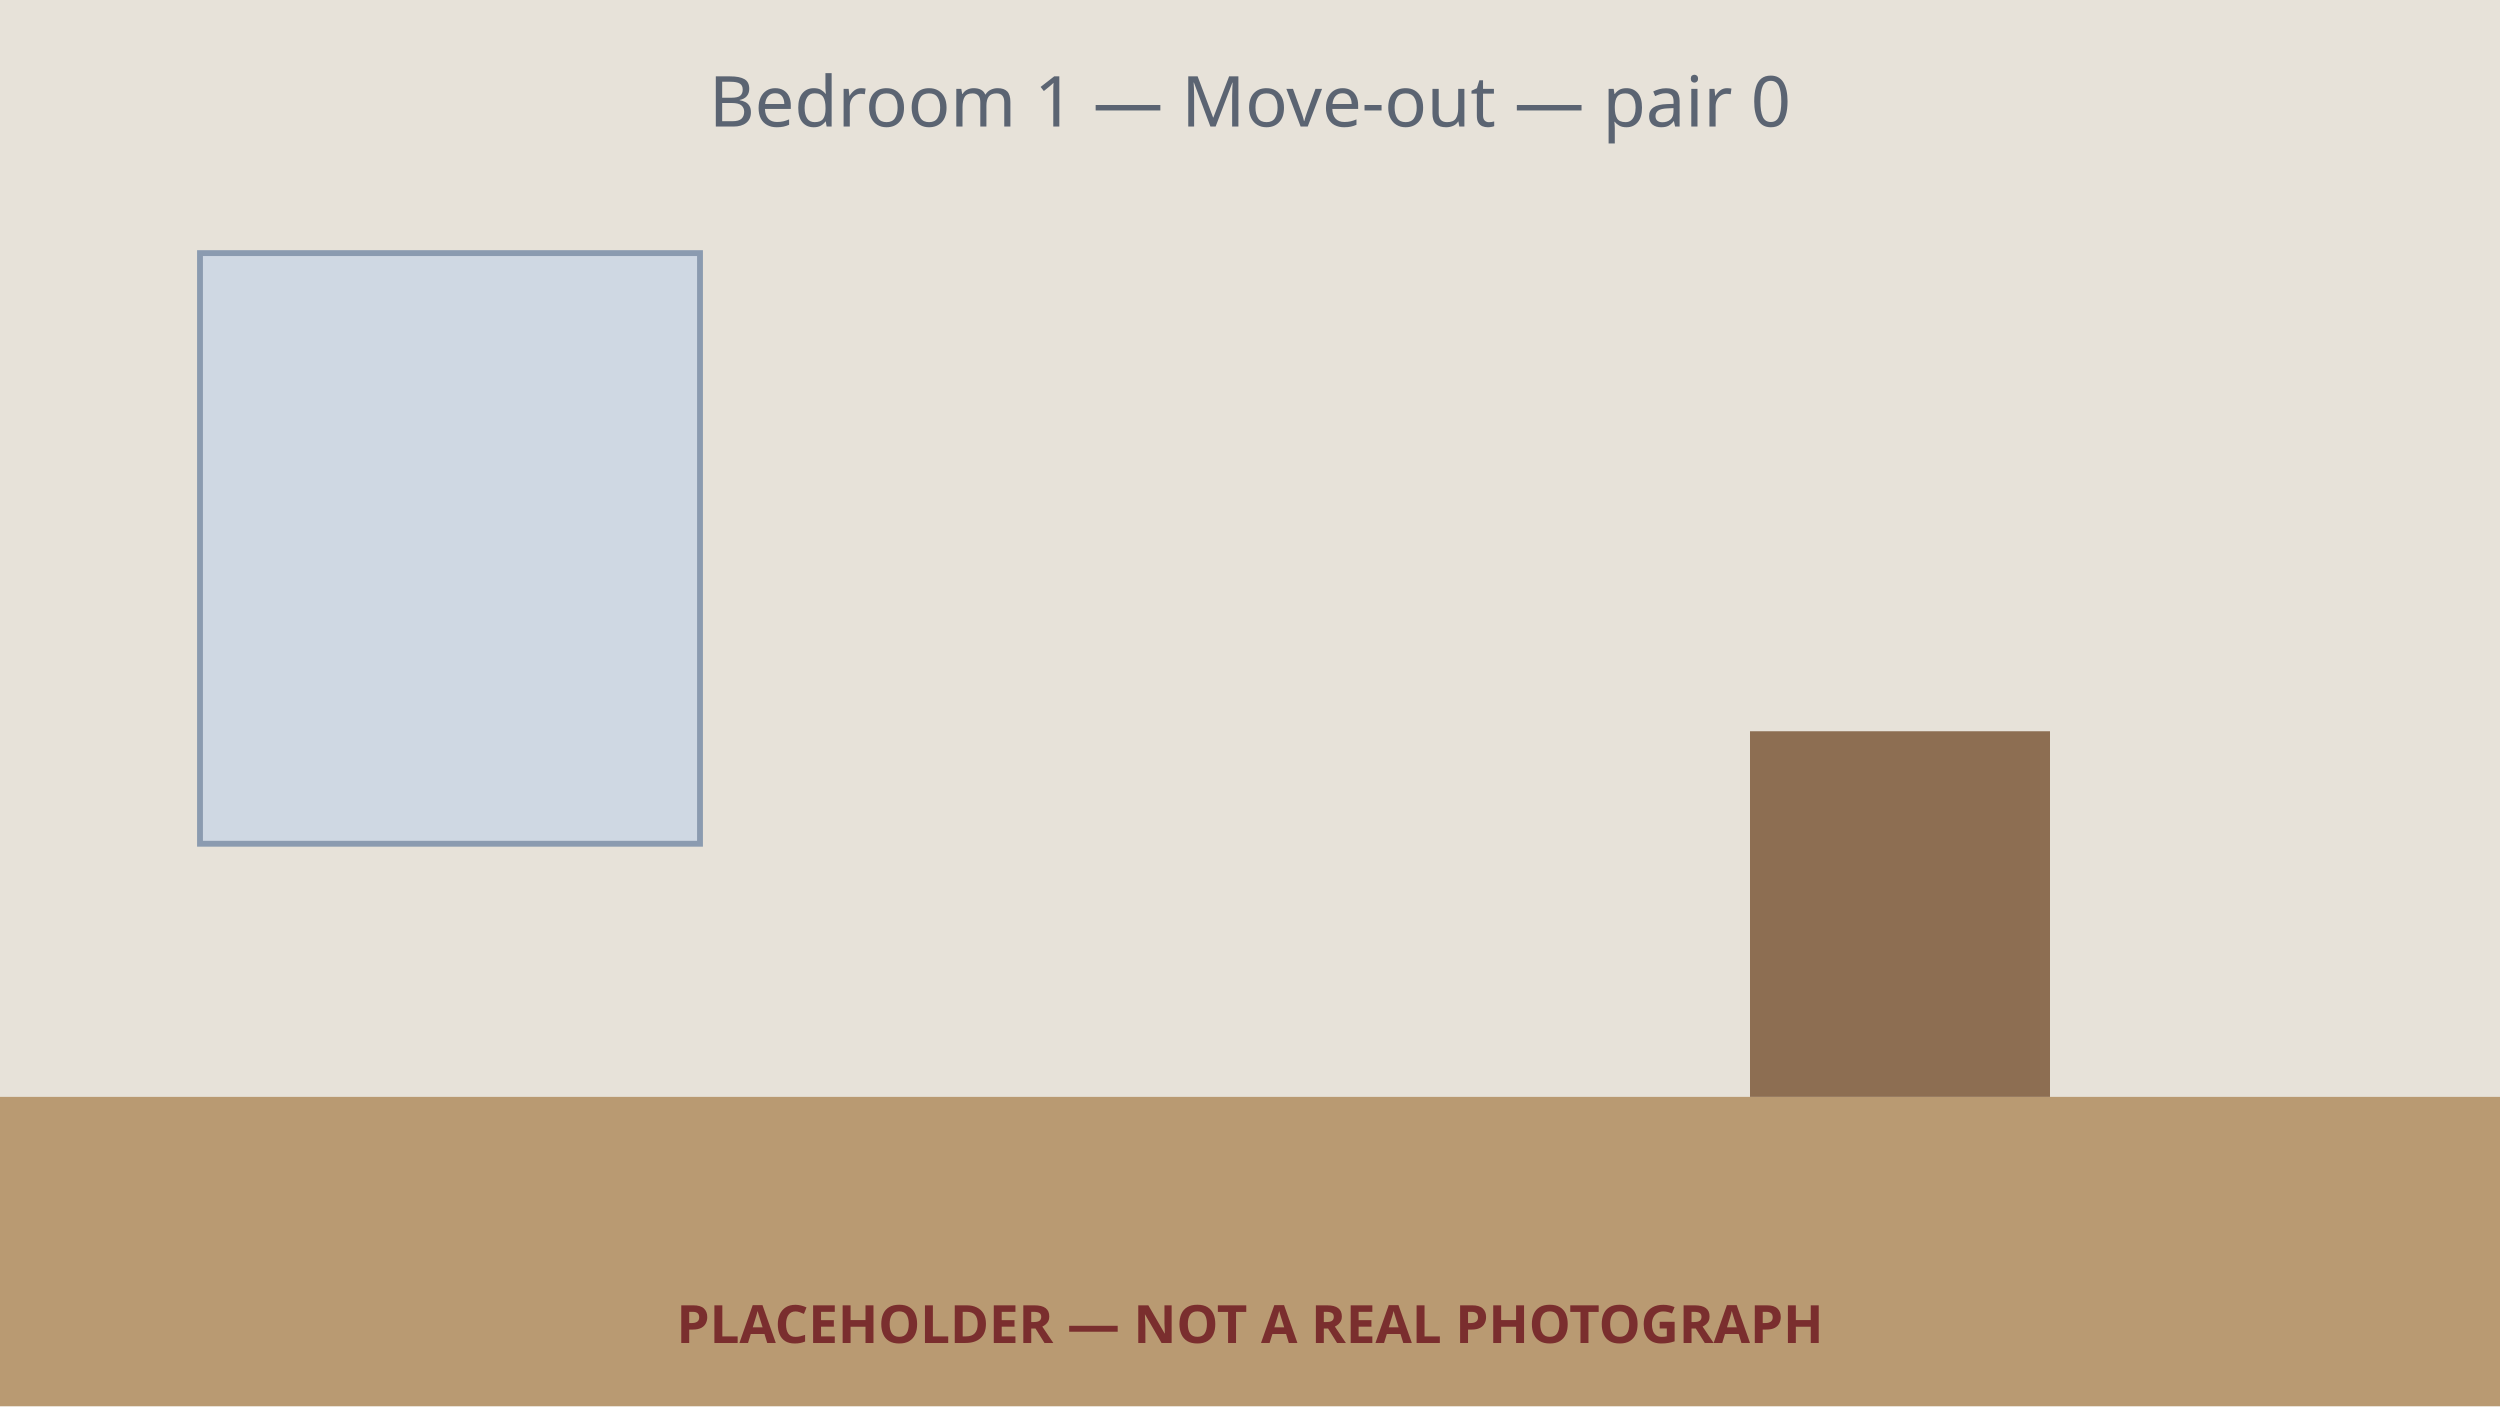
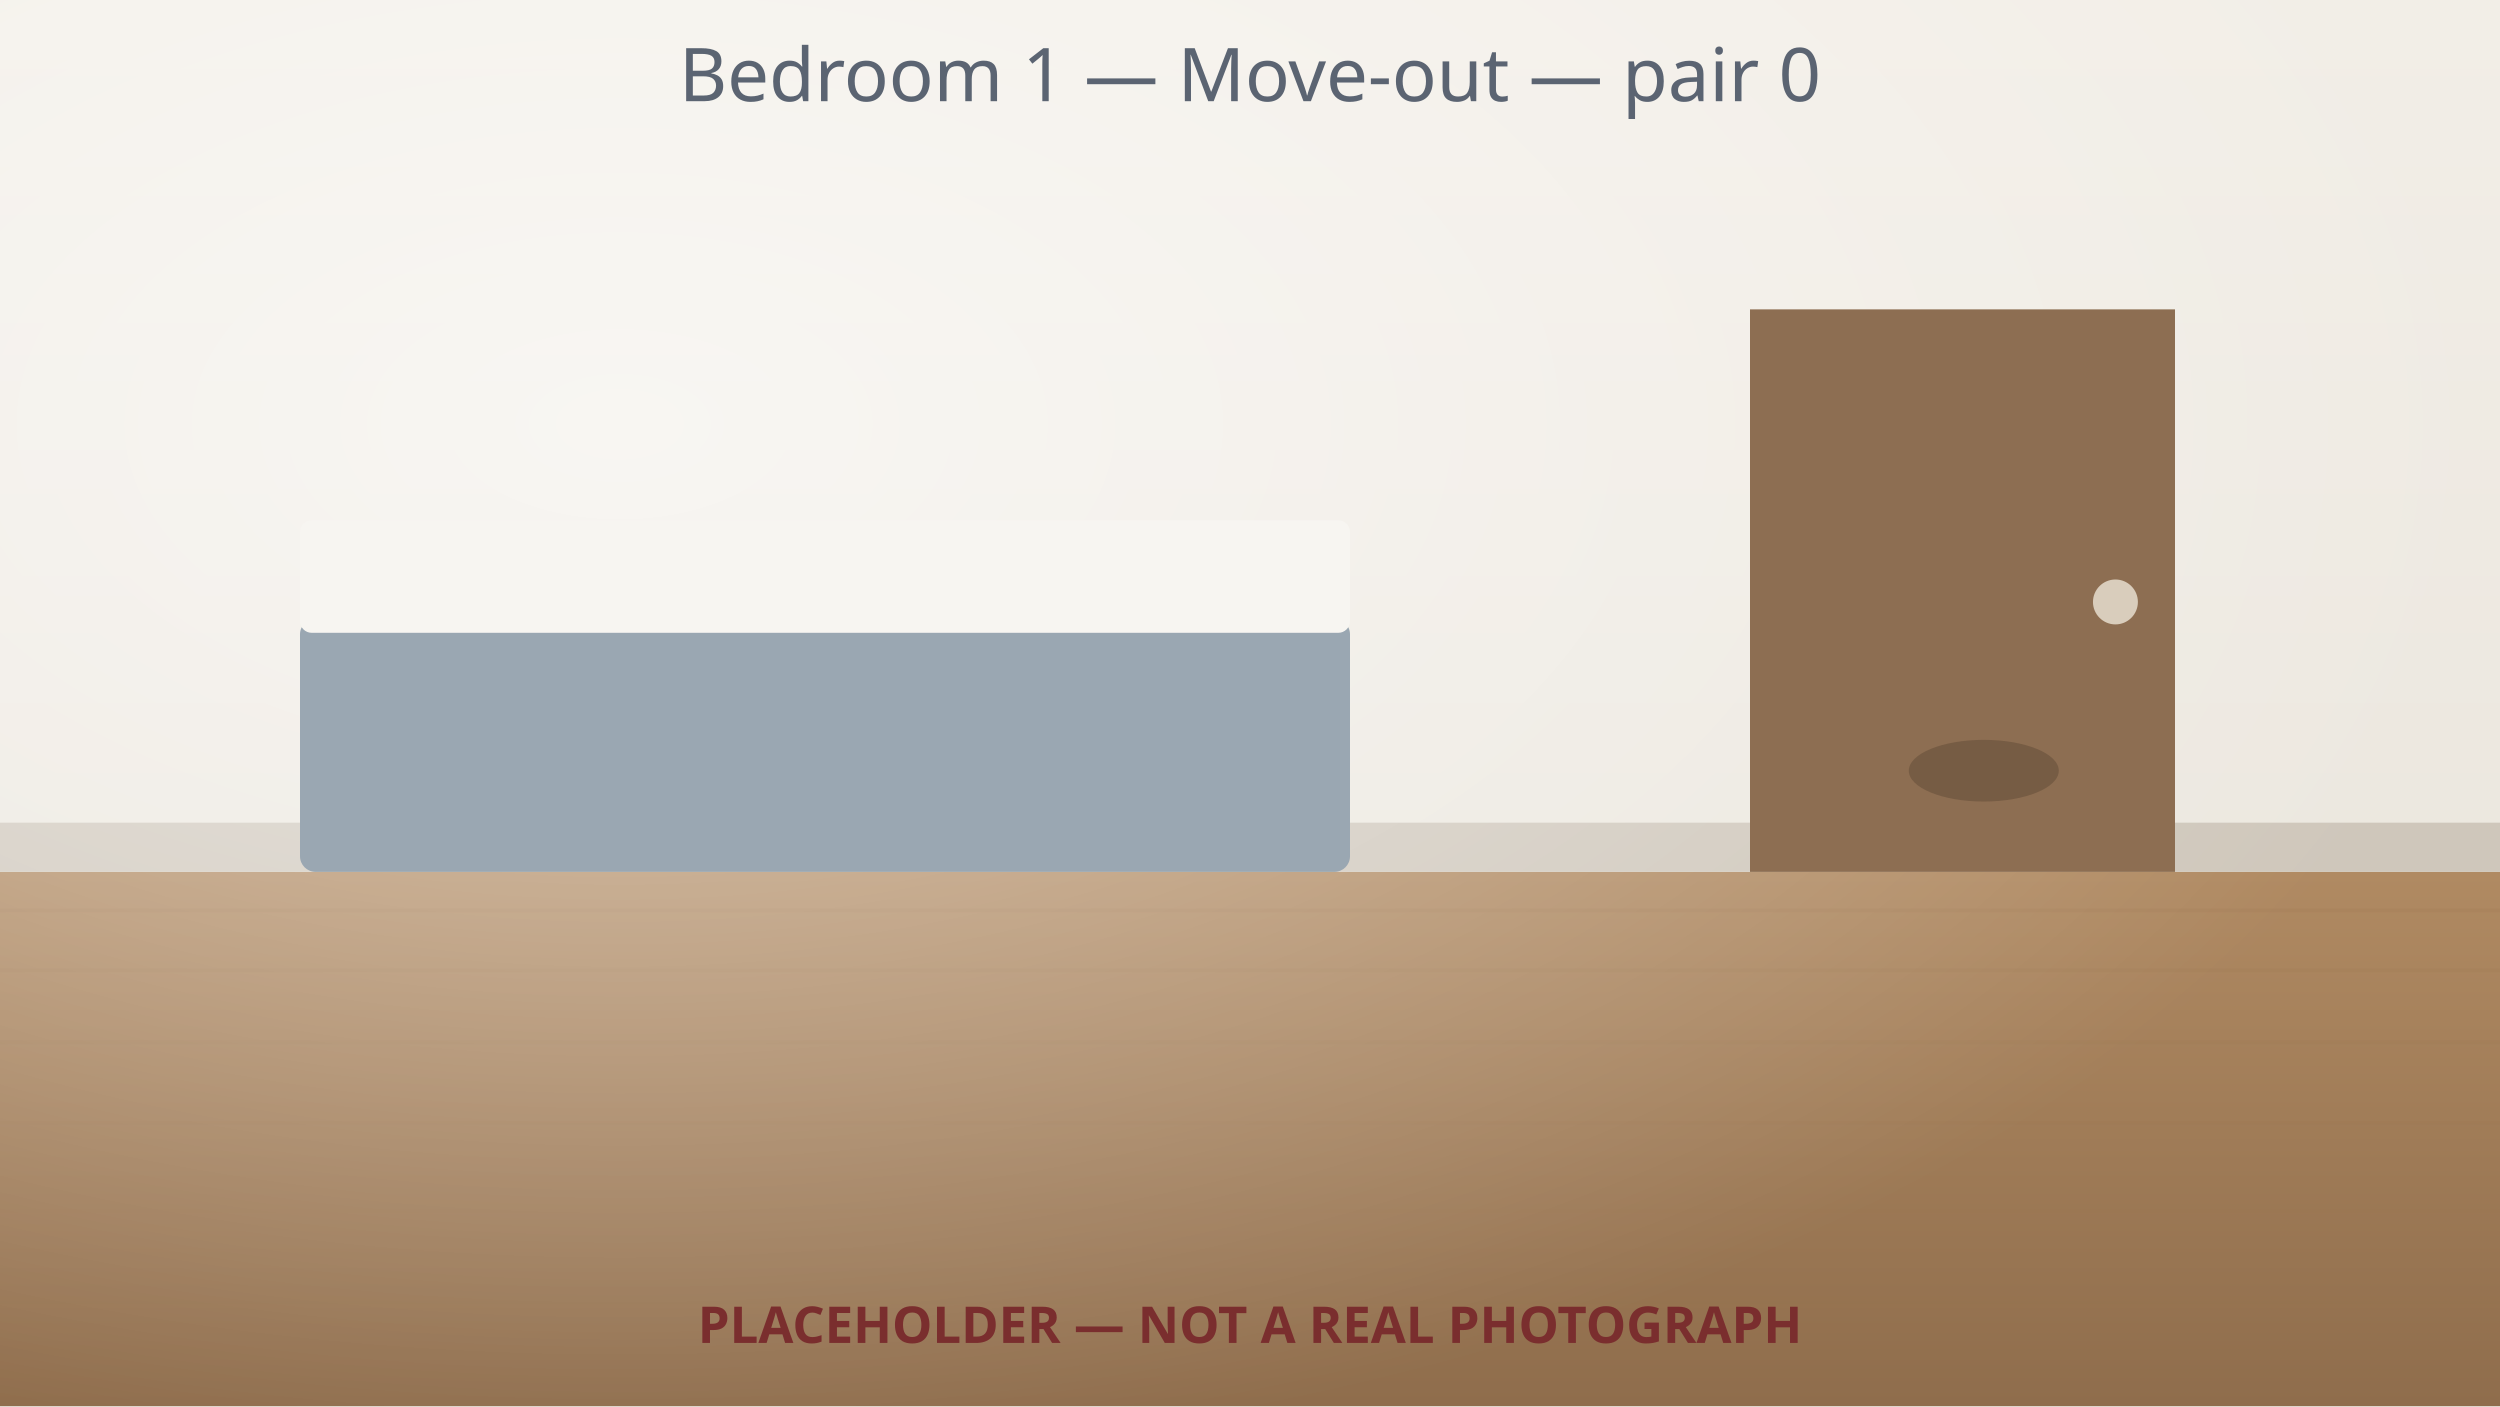
<svg xmlns="http://www.w3.org/2000/svg" width="1280" height="720" viewBox="0 0 1280 720" role="img">
-   <rect width="1280" height="720" fill="#e7e2d9" />
-   <rect y="561.6" width="1280" height="158.4" fill="#b99a72" />
-   <rect x="102.4" y="129.6" width="256" height="302.4" fill="#cfd8e3" stroke="#8b9bb0" stroke-width="3" />
-   <rect x="896" y="374.4" width="153.6" height="187.2" fill="#8d6e52" />
-   <text x="640" y="64.8" font-family="system-ui, sans-serif" font-size="36" fill="#5b6472" text-anchor="middle">Bedroom 1 — Move-out — pair 0</text>
-   <text x="640" y="687.6" font-family="system-ui, sans-serif" font-size="27" fill="#7a2e2e" text-anchor="middle" font-weight="600">PLACEHOLDER — NOT A REAL PHOTOGRAPH</text>
+   <defs>
+     <linearGradient id="wallg" x1="0" y1="0" x2="0" y2="1">
+       <stop offset="0" stop-color="#f2eee7" />
+       <stop offset="1" stop-color="#e8e3da" />
+     </linearGradient>
+     <linearGradient id="floorg" x1="0" y1="0" x2="0" y2="1">
+       <stop offset="0" stop-color="#b08a62" />
+       <stop offset="1" stop-color="#8f6d4c" />
+     </linearGradient>
+     <radialGradient id="daylight" cx="0.25" cy="0.3" r="0.75">
+       <stop offset="0" stop-color="#ffffff" stop-opacity="0.55" />
+       <stop offset="1" stop-color="#ffffff" stop-opacity="0" />
+     </radialGradient>
+     <radialGradient id="stain" cx="0.5" cy="0.5" r="0.5">
+       <stop offset="0" stop-color="#5a3a22" stop-opacity="0.85" />
+       <stop offset="0.6" stop-color="#6b4a2f" stop-opacity="0.55" />
+       <stop offset="1" stop-color="#6b4a2f" stop-opacity="0" />
+     </radialGradient>
+   </defs>
+   <rect width="1280" height="720" fill="url(#wallg)" />
+   <path d="M0 446.4 L1280.0 446.4 L1280.0 720 L0 720 Z" fill="url(#floorg)" />
+   <line x1="0" y1="466.2" x2="1280" y2="466.2" stroke="#9a765230" stroke-width="2" />
+   <line x1="0" y1="496.8" x2="1280" y2="496.8" stroke="#9a765230" stroke-width="2" />
+   <line x1="0" y1="533.6" x2="1280" y2="533.6" stroke="#9a765230" stroke-width="2" />
+   <line x1="0" y1="574.9" x2="1280" y2="574.9" stroke="#9a765230" stroke-width="2" />
+   <line x1="0" y1="620.1" x2="1280" y2="620.1" stroke="#9a765230" stroke-width="2" />
+   <line x1="0" y1="668.6" x2="1280" y2="668.6" stroke="#9a765230" stroke-width="2" />
+   <rect x="0" y="421.2" width="1280" height="25.2" fill="#cfc7bb" />
+   <rect width="1280" height="720" fill="url(#daylight)" />
+   <rect x="153.6" y="316.8" width="537.6" height="129.6" rx="8" fill="#9aa7b2" />
+   <rect x="153.6" y="266.4" width="537.6" height="57.6" rx="6" fill="#f7f5f1" />
+   <rect x="896.0" y="158.4" width="217.6" height="288.0" fill="#8d6e52" />
+   <circle cx="1083.1" cy="308.2" r="11.5" fill="#d9cdbc" />
+   <ellipse cx="1015.7" cy="394.6" rx="38.4" ry="15.8" fill="#6f563f" opacity="0.75" />
+   <text x="640" y="51.8" font-family="system-ui, sans-serif" font-size="38" fill="#5b6472" text-anchor="middle">Bedroom 1 — Move-out — pair 0</text>
+   <text x="640" y="687.6" font-family="system-ui, sans-serif" font-size="26" fill="#7a2e2e" text-anchor="middle" font-weight="600">PLACEHOLDER — NOT A REAL PHOTOGRAPH</text>
</svg>
